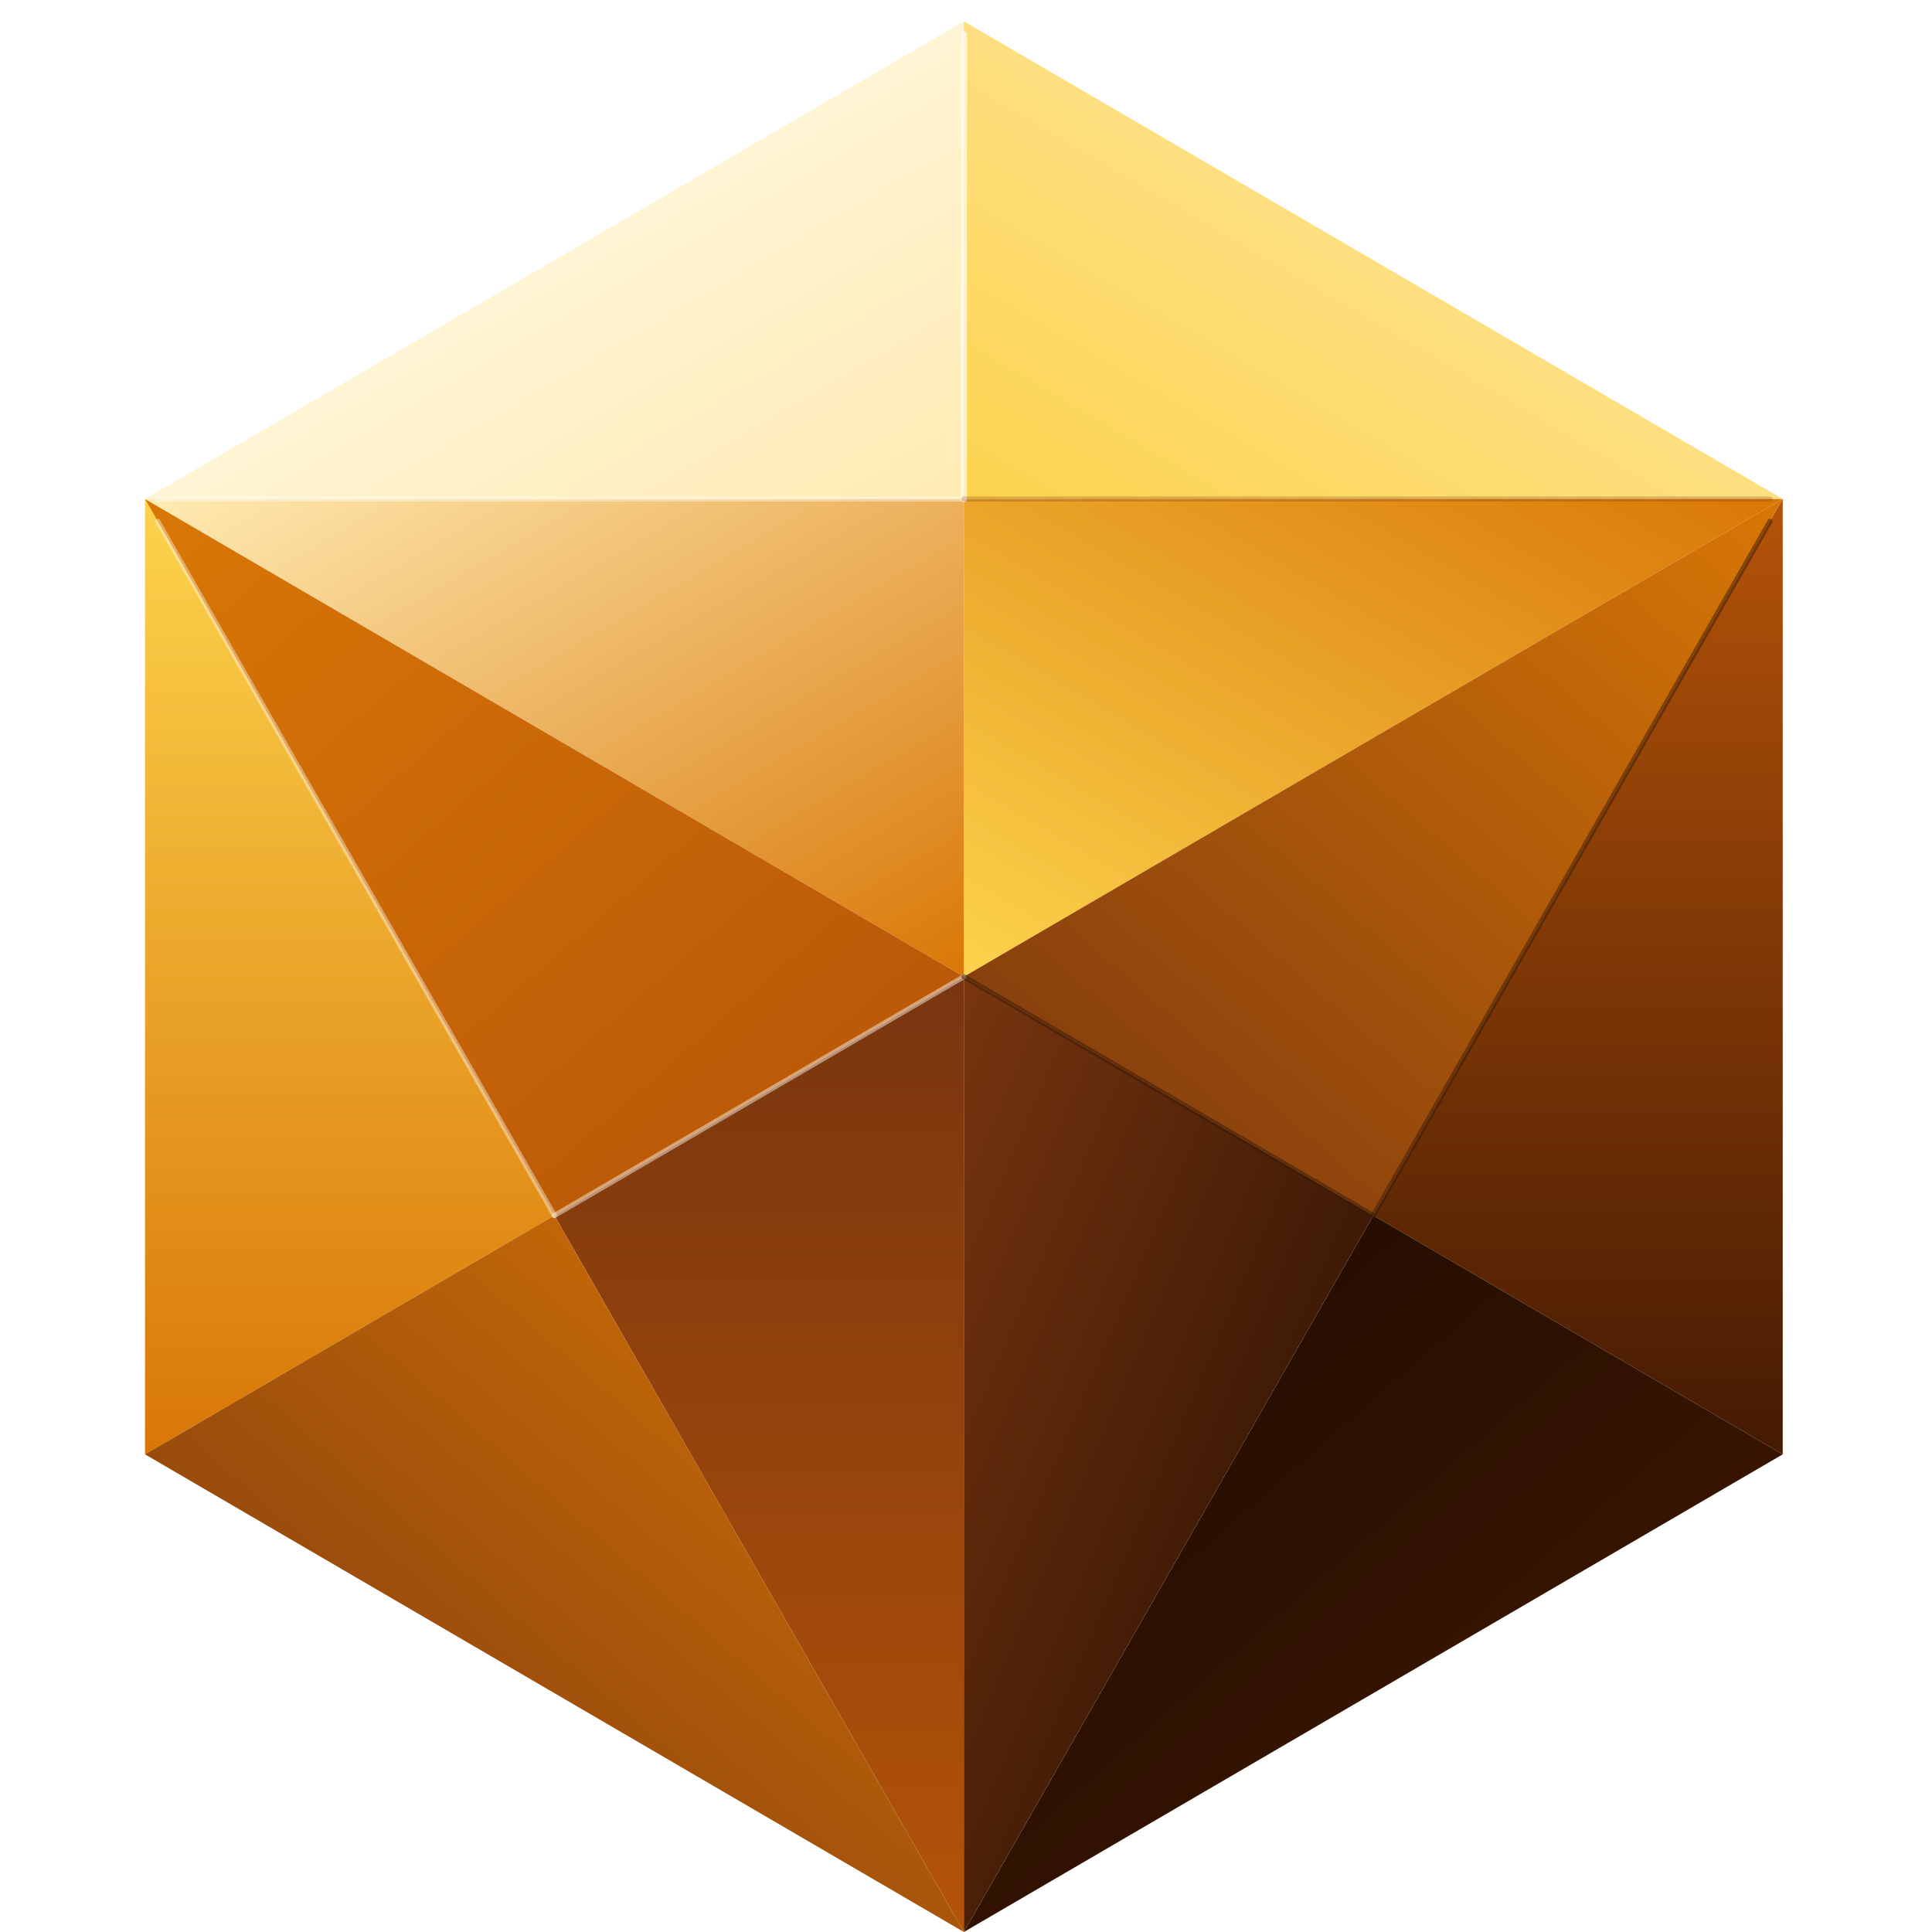
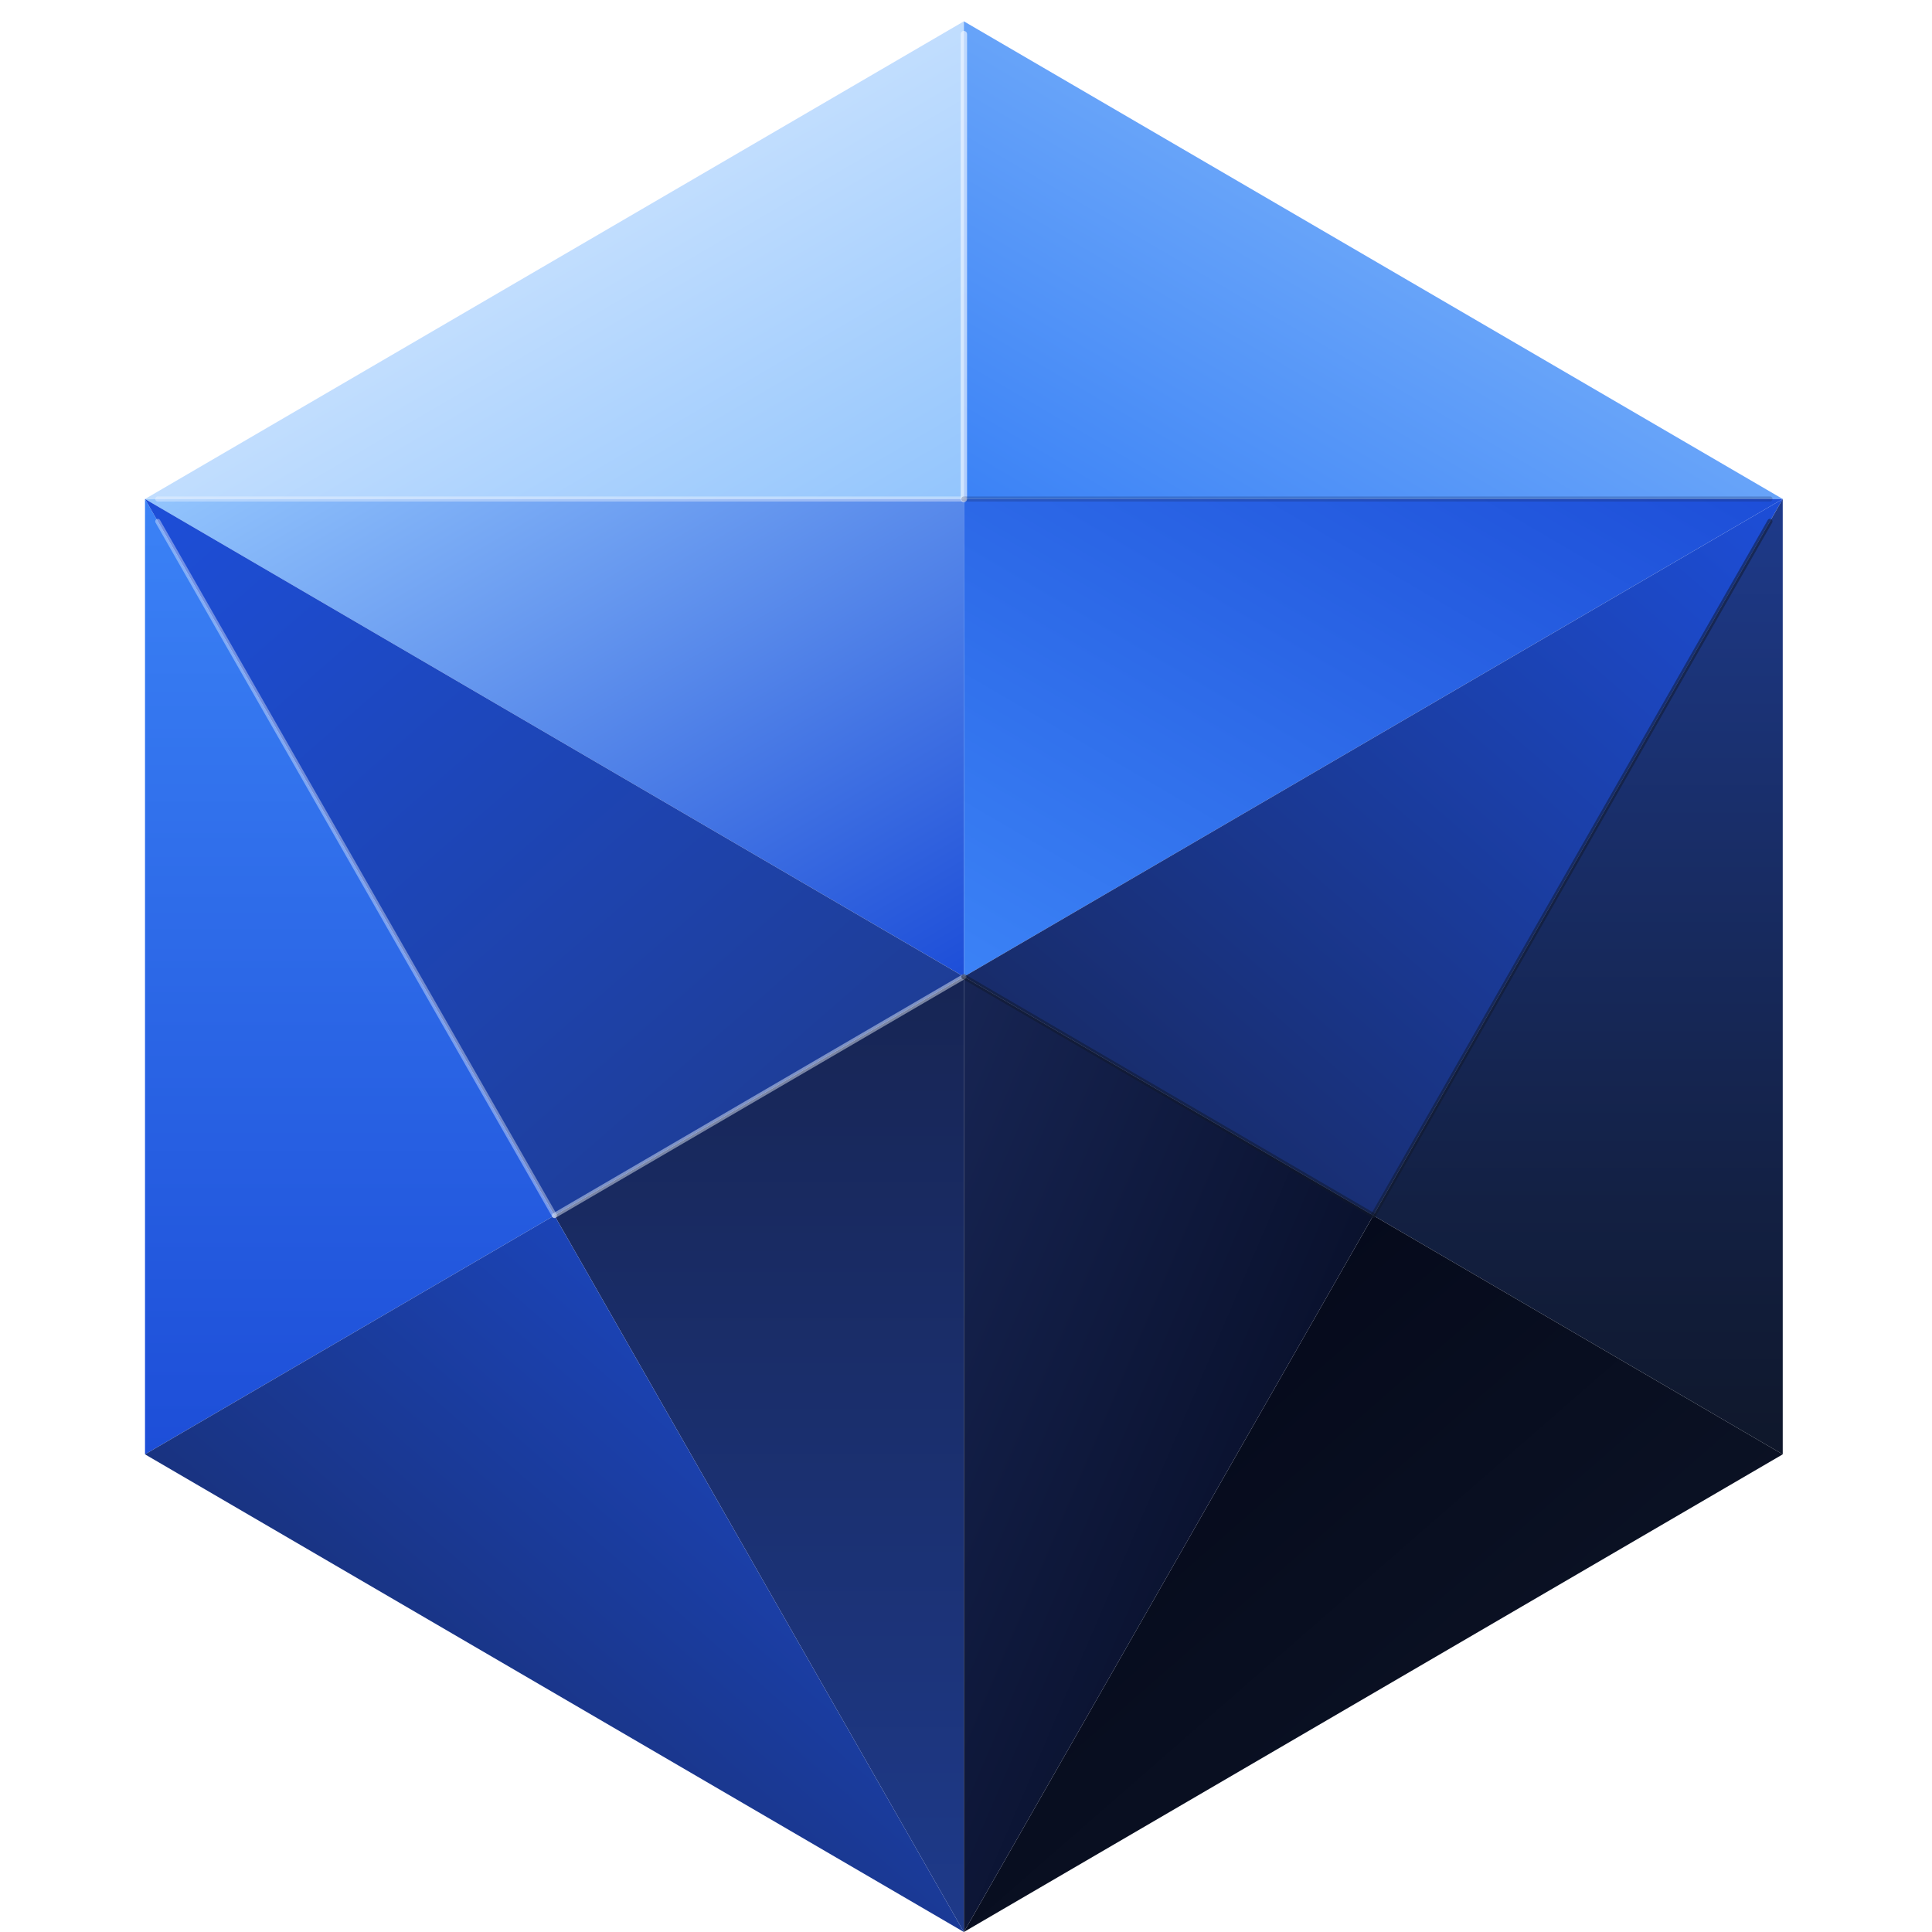
<svg xmlns="http://www.w3.org/2000/svg" viewBox="24 21 453 453" width="100%" height="100%">
  <defs>
    <linearGradient id="top1" x1="0%" y1="0%" x2="100%" y2="100%">
-       <stop offset="0%" stop-color="#FFFDF5" />
-       <stop offset="100%" stop-color="#FFEBB3" />
+       <stop offset="0%" stop-color="#EFF6FF" />
+       <stop offset="100%" stop-color="#93C5FD" />
    </linearGradient>
    <linearGradient id="top2" x1="100%" y1="0%" x2="0%" y2="100%">
-       <stop offset="0%" stop-color="#FFEBB3" />
-       <stop offset="100%" stop-color="#FCD34D" />
+       <stop offset="0%" stop-color="#93C5FD" />
+       <stop offset="100%" stop-color="#3B82F6" />
    </linearGradient>
    <linearGradient id="top3" x1="0%" y1="100%" x2="100%" y2="0%">
-       <stop offset="0%" stop-color="#FCD34D" />
-       <stop offset="100%" stop-color="#D97706" />
+       <stop offset="0%" stop-color="#3B82F6" />
+       <stop offset="100%" stop-color="#1D4ED8" />
    </linearGradient>
    <linearGradient id="top4" x1="0%" y1="0%" x2="100%" y2="100%">
-       <stop offset="0%" stop-color="#FFEBB3" />
-       <stop offset="100%" stop-color="#D97706" />
+       <stop offset="0%" stop-color="#93C5FD" />
+       <stop offset="100%" stop-color="#1D4ED8" />
    </linearGradient>
    <linearGradient id="left1" x1="0%" y1="0%" x2="0%" y2="100%">
-       <stop offset="0%" stop-color="#FCD34D" />
-       <stop offset="100%" stop-color="#D97706" />
+       <stop offset="0%" stop-color="#3B82F6" />
+       <stop offset="100%" stop-color="#1D4ED8" />
    </linearGradient>
    <linearGradient id="left2" x1="0%" y1="0%" x2="100%" y2="100%">
-       <stop offset="0%" stop-color="#D97706" />
-       <stop offset="100%" stop-color="#B45309" />
+       <stop offset="0%" stop-color="#1D4ED8" />
+       <stop offset="100%" stop-color="#1E3A8A" />
    </linearGradient>
    <linearGradient id="left3" x1="0%" y1="100%" x2="0%" y2="0%">
-       <stop offset="0%" stop-color="#B45309" />
-       <stop offset="100%" stop-color="#78350F" />
+       <stop offset="0%" stop-color="#1E3A8A" />
+       <stop offset="100%" stop-color="#172554" />
    </linearGradient>
    <linearGradient id="left4" x1="100%" y1="0%" x2="0%" y2="100%">
-       <stop offset="0%" stop-color="#D97706" />
-       <stop offset="100%" stop-color="#78350F" />
+       <stop offset="0%" stop-color="#1D4ED8" />
+       <stop offset="100%" stop-color="#172554" />
    </linearGradient>
    <linearGradient id="right1" x1="100%" y1="0%" x2="0%" y2="100%">
-       <stop offset="0%" stop-color="#D97706" />
-       <stop offset="100%" stop-color="#78350F" />
+       <stop offset="0%" stop-color="#1D4ED8" />
+       <stop offset="100%" stop-color="#172554" />
    </linearGradient>
    <linearGradient id="right2" x1="0%" y1="0%" x2="0%" y2="100%">
-       <stop offset="0%" stop-color="#B45309" />
-       <stop offset="100%" stop-color="#451A03" />
+       <stop offset="0%" stop-color="#1E3A8A" />
+       <stop offset="100%" stop-color="#0F172A" />
    </linearGradient>
    <linearGradient id="right3" x1="100%" y1="100%" x2="0%" y2="0%">
-       <stop offset="0%" stop-color="#451A03" />
-       <stop offset="100%" stop-color="#1C0A00" />
+       <stop offset="0%" stop-color="#0F172A" />
+       <stop offset="100%" stop-color="#020617" />
    </linearGradient>
    <linearGradient id="right4" x1="0%" y1="0%" x2="100%" y2="100%">
-       <stop offset="0%" stop-color="#78350F" />
-       <stop offset="100%" stop-color="#1C0A00" />
+       <stop offset="0%" stop-color="#172554" />
+       <stop offset="100%" stop-color="#020617" />
    </linearGradient>
  </defs>
  <g>
    <polygon points="250,26 58,138 250,138" fill="url(#top1)" />
    <polygon points="250,26 442,138 250,138" fill="url(#top2)" />
    <polygon points="442,138 250,250 250,138" fill="url(#top3)" />
    <polygon points="58,138 250,250 250,138" fill="url(#top4)" />
    <polygon points="58,138 154,306 58,362" fill="url(#left1)" />
    <polygon points="58,138 250,250 154,306" fill="url(#left2)" />
    <polygon points="250,250 250,474 154,306" fill="url(#left3)" />
    <polygon points="58,362 250,474 154,306" fill="url(#left4)" />
    <polygon points="250,250 442,138 346,306" fill="url(#right1)" />
    <polygon points="442,138 442,362 346,306" fill="url(#right2)" />
    <polygon points="442,362 250,474 346,306" fill="url(#right3)" />
    <polygon points="250,250 250,474 346,306" fill="url(#right4)" />
-     <line x1="250" y1="29" x2="250" y2="138" stroke="#FFFDF5" stroke-width="1.5" stroke-linecap="round" opacity="0.65" />
-     <line x1="61" y1="138" x2="250" y2="138" stroke="#FFFDF5" stroke-width="1.2" stroke-linecap="round" opacity="0.4" />
-     <line x1="61" y1="143.25" x2="154" y2="306" stroke="#FFFDF5" stroke-width="1.2" stroke-linecap="round" opacity="0.4" />
-     <line x1="250" y1="250" x2="154" y2="306" stroke="#FFFDF5" stroke-width="1.2" stroke-linecap="round" opacity="0.45" />
-     <line x1="439" y1="143.25" x2="346" y2="306" stroke="#3A1702" stroke-width="1.2" stroke-linecap="round" opacity="0.5" />
-     <line x1="250" y1="250" x2="346" y2="306" stroke="#3A1702" stroke-width="1.2" stroke-linecap="round" opacity="0.5" />
-     <line x1="439" y1="138" x2="250" y2="138" stroke="#78350F" stroke-width="1.2" stroke-linecap="round" opacity="0.25" />
+     <line x1="250" y1="29" x2="250" y2="138" stroke="#EFF6FF" stroke-width="1.5" stroke-linecap="round" opacity="0.65" />
+     <line x1="61" y1="138" x2="250" y2="138" stroke="#EFF6FF" stroke-width="1.2" stroke-linecap="round" opacity="0.4" />
+     <line x1="61" y1="143.25" x2="154" y2="306" stroke="#EFF6FF" stroke-width="1.2" stroke-linecap="round" opacity="0.4" />
+     <line x1="250" y1="250" x2="154" y2="306" stroke="#EFF6FF" stroke-width="1.2" stroke-linecap="round" opacity="0.45" />
+     <line x1="439" y1="143.25" x2="346" y2="306" stroke="#0F172A" stroke-width="1.2" stroke-linecap="round" opacity="0.5" />
+     <line x1="250" y1="250" x2="346" y2="306" stroke="#0F172A" stroke-width="1.2" stroke-linecap="round" opacity="0.5" />
+     <line x1="439" y1="138" x2="250" y2="138" stroke="#172554" stroke-width="1.2" stroke-linecap="round" opacity="0.25" />
  </g>
</svg>
